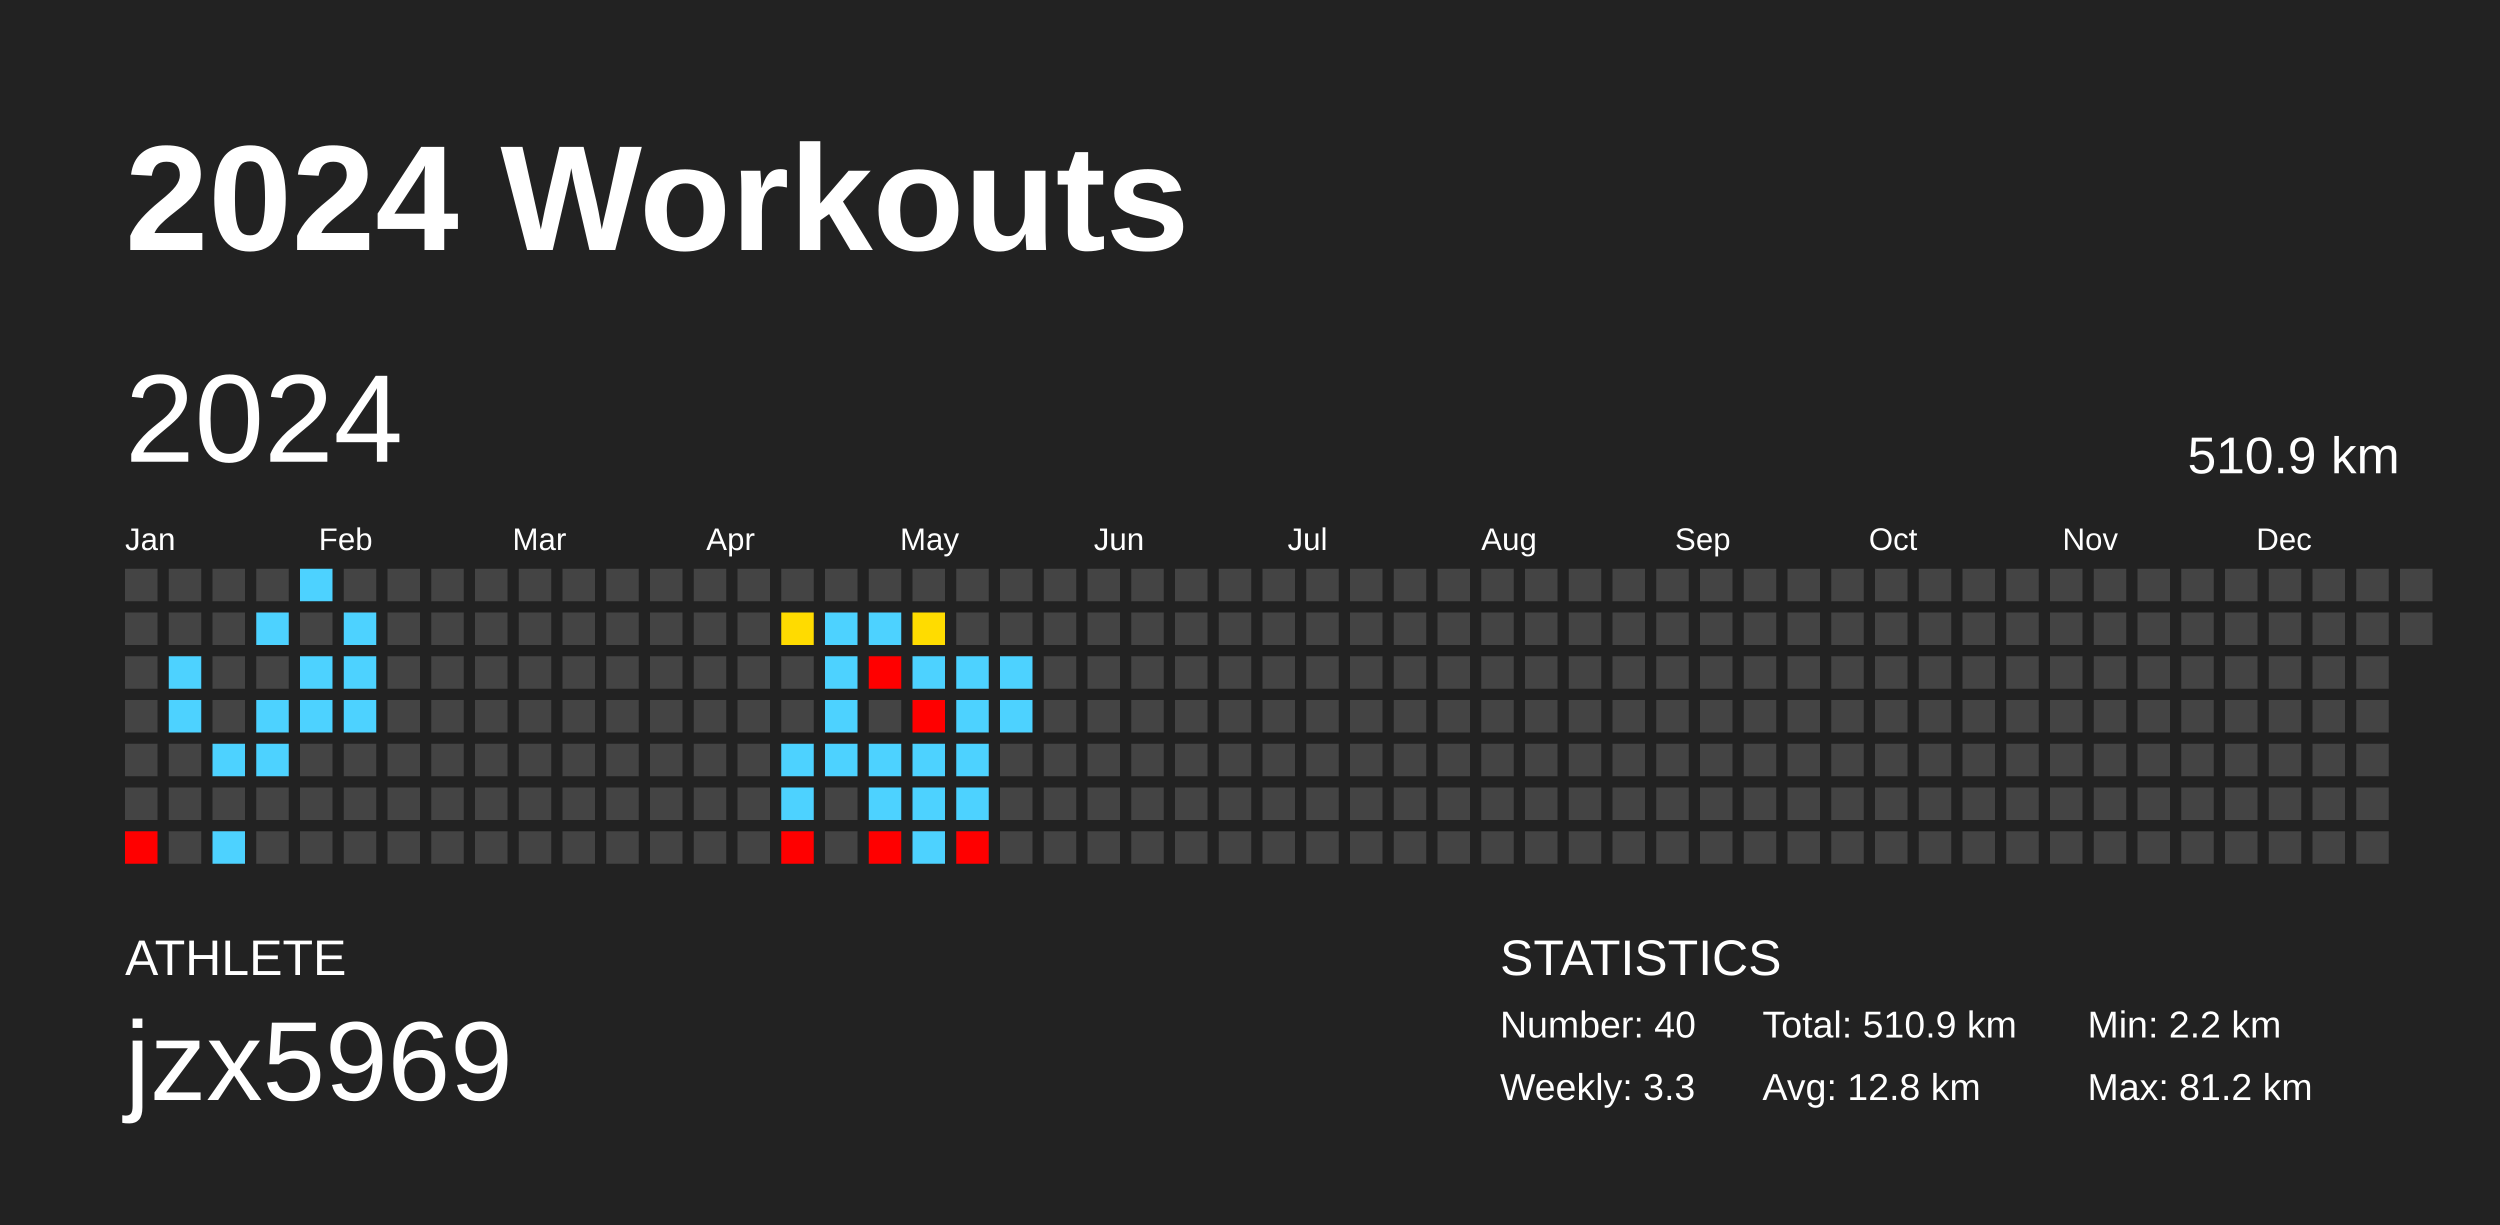
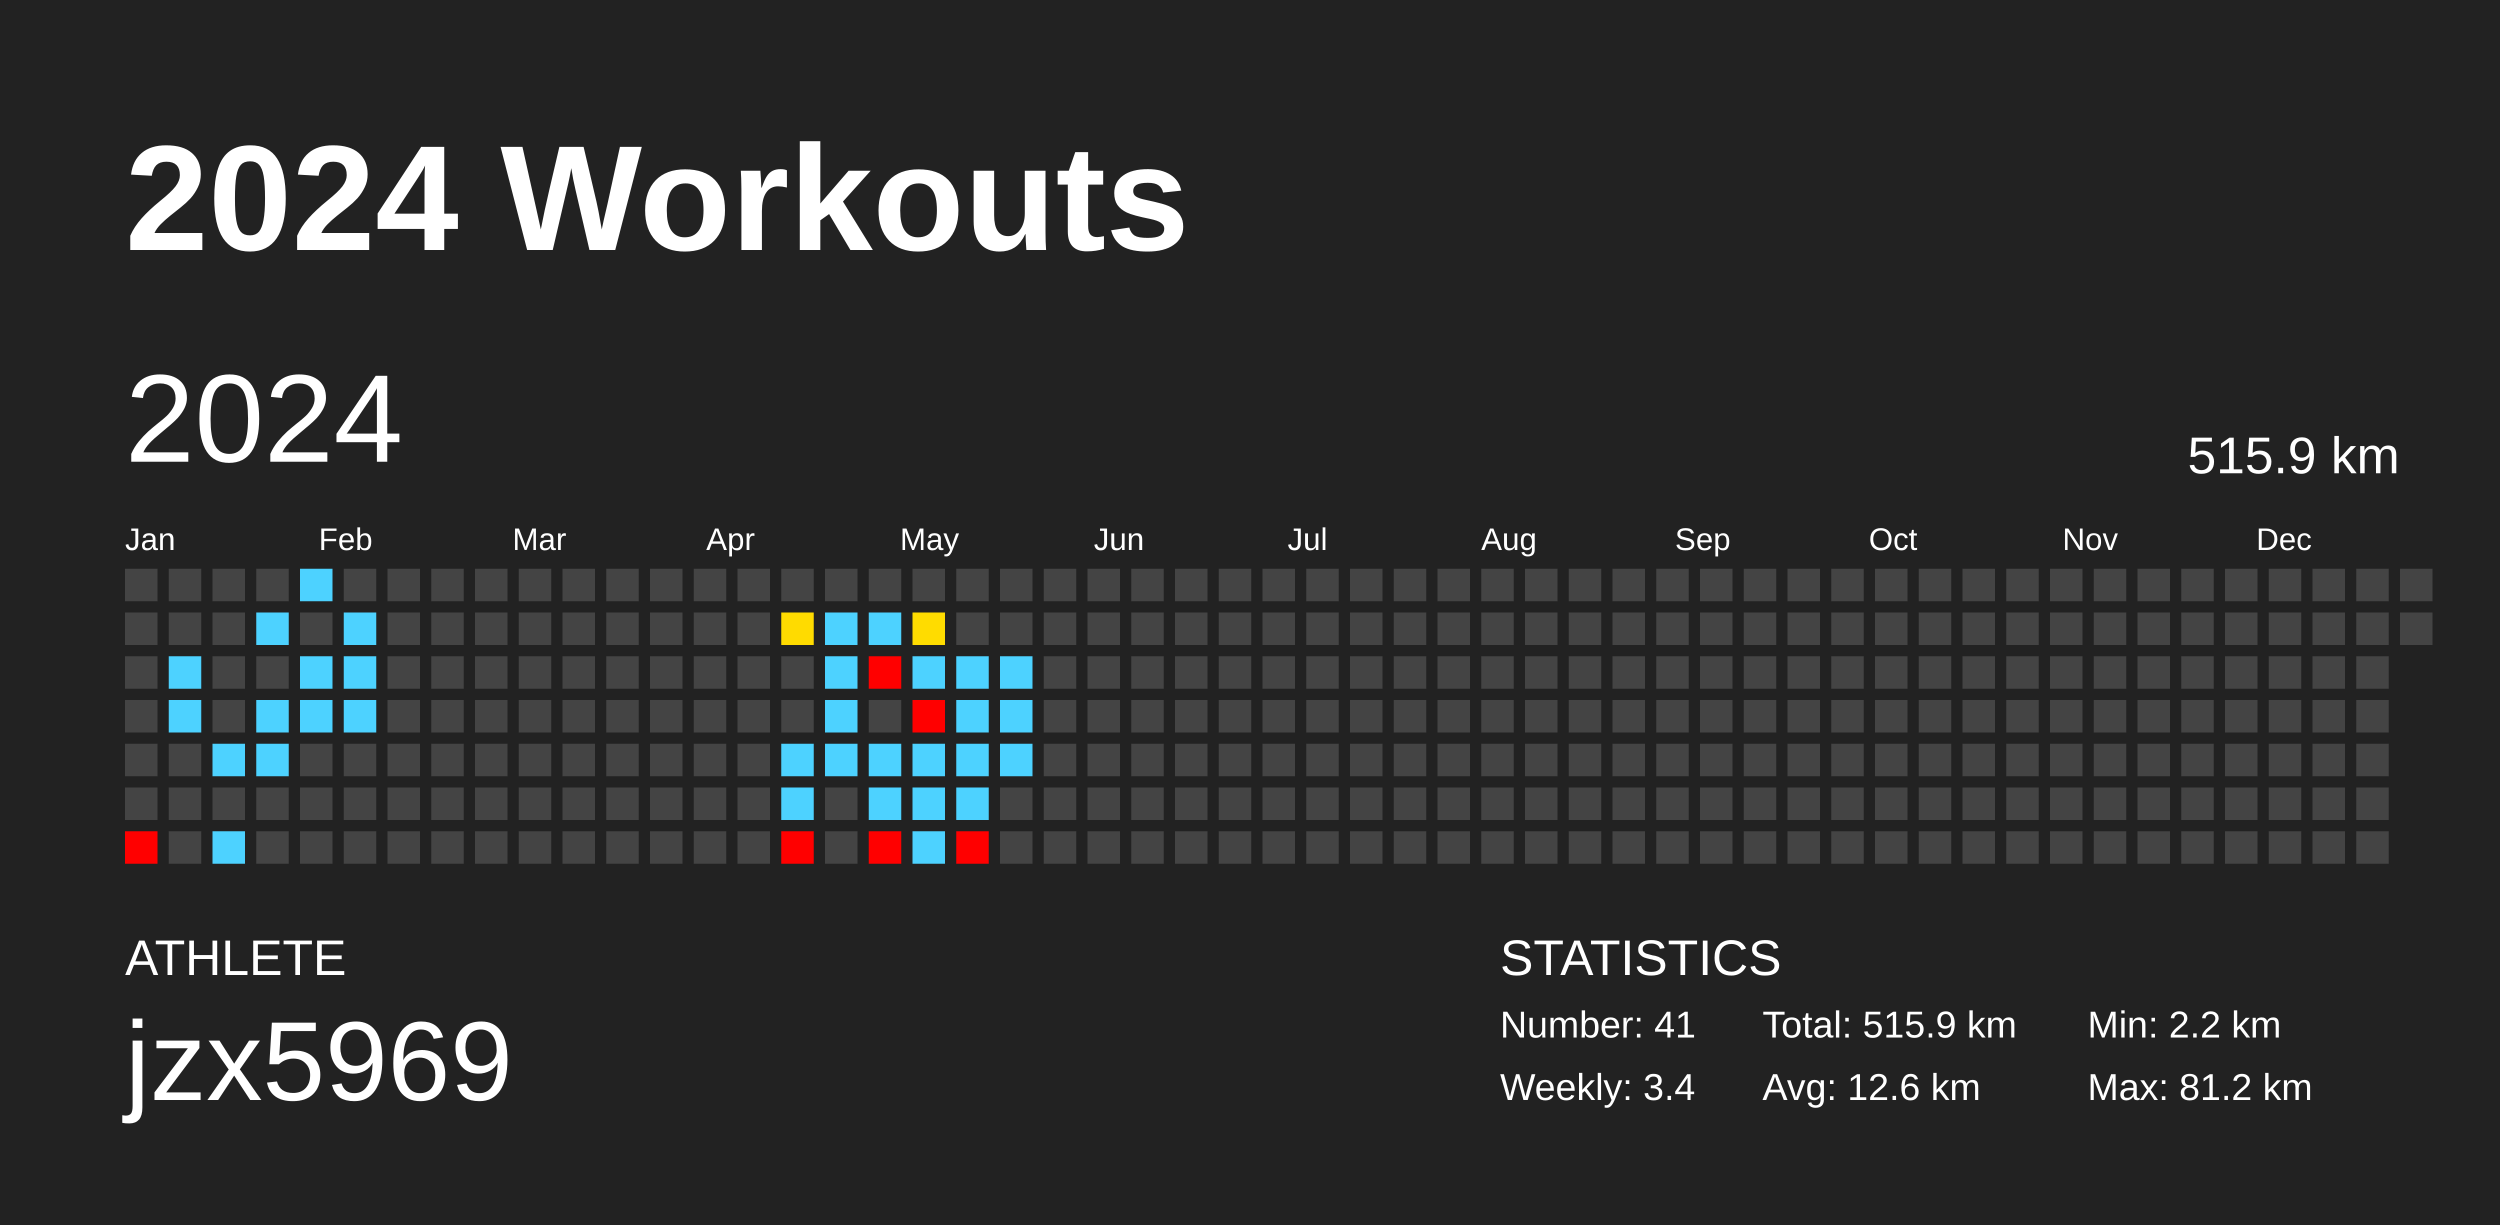
<svg xmlns="http://www.w3.org/2000/svg" baseProfile="full" height="98mm" version="1.1" viewBox="0,0,200,98" width="200mm">
  <defs />
  <rect fill="#222222" height="98" width="200" x="0" y="0" />
  <text fill="#FFFFFF" style="font-size:12px; font-family:Arial; font-weight:bold;" x="10" y="20">2024 Workouts</text>
  <text fill="#FFFFFF" style="font-size:4px; font-family:Arial" x="10" y="78">ATHLETE</text>
  <text fill="#FFFFFF" style="font-size:9px; font-family:Arial" x="10" y="88">jzx5969</text>
  <text fill="#FFFFFF" style="font-size:4px; font-family:Arial" x="120" y="78">STATISTICS</text>
-   <text fill="#FFFFFF" style="font-size:3px; font-family:Arial" x="120" y="83">Number: 40</text>
-   <text fill="#FFFFFF" style="font-size:3px; font-family:Arial" x="120" y="88">Weekly: 3.3</text>
-   <text fill="#FFFFFF" style="font-size:3px; font-family:Arial" x="141" y="83">Total: 510.9 km</text>
-   <text fill="#FFFFFF" style="font-size:3px; font-family:Arial" x="141" y="88">Avg: 12.8 km</text>
+   <text fill="#FFFFFF" style="font-size:3px; font-family:Arial" x="120" y="83">Number: 41</text>
+   <text fill="#FFFFFF" style="font-size:3px; font-family:Arial" x="120" y="88">Weekly: 3.4</text>
+   <text fill="#FFFFFF" style="font-size:3px; font-family:Arial" x="141" y="83">Total: 515.9 km</text>
+   <text fill="#FFFFFF" style="font-size:3px; font-family:Arial" x="141" y="88">Avg: 12.6 km</text>
  <text fill="#FFFFFF" style="font-size:3px; font-family:Arial" x="167" y="83">Min: 2.2 km</text>
  <text fill="#FFFFFF" style="font-size:3px; font-family:Arial" x="167" y="88">Max: 81.2 km</text>
  <text dominant-baseline="hanging" fill="#FFFFFF" style="font-size:10.0px; font-family:Arial;" x="10" y="30">2024</text>
-   <text dominant-baseline="hanging" fill="#FFFFFF" style="font-size:4.125px; font-family:Arial;" x="175" y="35">510.9 km</text>
+   <text dominant-baseline="hanging" fill="#FFFFFF" style="font-size:4.125px; font-family:Arial;" x="175" y="35">515.9 km</text>
  <text fill="#FFFFFF" style="font-size:2.5px; font-family:Arial" x="10.0" y="44">Jan</text>
  <text fill="#FFFFFF" style="font-size:2.5px; font-family:Arial" x="25.5" y="44">Feb</text>
  <text fill="#FFFFFF" style="font-size:2.5px; font-family:Arial" x="41.0" y="44">Mar</text>
  <text fill="#FFFFFF" style="font-size:2.5px; font-family:Arial" x="56.5" y="44">Apr</text>
  <text fill="#FFFFFF" style="font-size:2.5px; font-family:Arial" x="72.0" y="44">May</text>
  <text fill="#FFFFFF" style="font-size:2.5px; font-family:Arial" x="87.5" y="44">Jun</text>
  <text fill="#FFFFFF" style="font-size:2.5px; font-family:Arial" x="103.0" y="44">Jul</text>
  <text fill="#FFFFFF" style="font-size:2.5px; font-family:Arial" x="118.5" y="44">Aug</text>
  <text fill="#FFFFFF" style="font-size:2.5px; font-family:Arial" x="134.0" y="44">Sep</text>
  <text fill="#FFFFFF" style="font-size:2.5px; font-family:Arial" x="149.5" y="44">Oct</text>
  <text fill="#FFFFFF" style="font-size:2.5px; font-family:Arial" x="165.0" y="44">Nov</text>
  <text fill="#FFFFFF" style="font-size:2.5px; font-family:Arial" x="180.5" y="44">Dec</text>
  <rect fill="#444444" height="2.6" width="2.6" x="10.0" y="45.5" />
  <rect fill="#444444" height="2.6" width="2.6" x="10.0" y="49.0" />
  <rect fill="#444444" height="2.6" width="2.6" x="10.0" y="52.5" />
  <rect fill="#444444" height="2.6" width="2.6" x="10.0" y="56.0" />
  <rect fill="#444444" height="2.6" width="2.6" x="10.0" y="59.5" />
  <rect fill="#444444" height="2.6" width="2.6" x="10.0" y="63.0" />
  <rect fill="red" height="2.6" width="2.6" x="10.0" y="66.5" />
  <rect fill="#444444" height="2.6" width="2.6" x="13.5" y="45.5" />
  <rect fill="#444444" height="2.6" width="2.6" x="13.5" y="49.0" />
  <rect fill="#4dd2ff" height="2.6" width="2.6" x="13.5" y="52.5" />
  <rect fill="#4dd2ff" height="2.6" width="2.6" x="13.5" y="56.0" />
  <rect fill="#444444" height="2.6" width="2.6" x="13.5" y="59.5" />
  <rect fill="#444444" height="2.6" width="2.6" x="13.5" y="63.0" />
  <rect fill="#444444" height="2.6" width="2.6" x="13.5" y="66.5" />
  <rect fill="#444444" height="2.6" width="2.6" x="17.0" y="45.5" />
  <rect fill="#444444" height="2.6" width="2.6" x="17.0" y="49.0" />
  <rect fill="#444444" height="2.6" width="2.6" x="17.0" y="52.5" />
  <rect fill="#444444" height="2.6" width="2.6" x="17.0" y="56.0" />
  <rect fill="#4dd2ff" height="2.6" width="2.6" x="17.0" y="59.5" />
  <rect fill="#444444" height="2.6" width="2.6" x="17.0" y="63.0" />
  <rect fill="#4dd2ff" height="2.6" width="2.6" x="17.0" y="66.5" />
  <rect fill="#444444" height="2.6" width="2.6" x="20.5" y="45.5" />
  <rect fill="#4dd2ff" height="2.6" width="2.6" x="20.5" y="49.0" />
  <rect fill="#444444" height="2.6" width="2.6" x="20.5" y="52.5" />
  <rect fill="#4dd2ff" height="2.6" width="2.6" x="20.5" y="56.0" />
  <rect fill="#4dd2ff" height="2.6" width="2.6" x="20.5" y="59.5" />
  <rect fill="#444444" height="2.6" width="2.6" x="20.5" y="63.0" />
  <rect fill="#444444" height="2.6" width="2.6" x="20.5" y="66.5" />
  <rect fill="#4dd2ff" height="2.6" width="2.6" x="24.0" y="45.5" />
  <rect fill="#444444" height="2.6" width="2.6" x="24.0" y="49.0" />
  <rect fill="#4dd2ff" height="2.6" width="2.6" x="24.0" y="52.5" />
  <rect fill="#4dd2ff" height="2.6" width="2.6" x="24.0" y="56.0" />
  <rect fill="#444444" height="2.6" width="2.6" x="24.0" y="59.5" />
  <rect fill="#444444" height="2.6" width="2.6" x="24.0" y="63.0" />
  <rect fill="#444444" height="2.6" width="2.6" x="24.0" y="66.5" />
  <rect fill="#444444" height="2.6" width="2.6" x="27.5" y="45.5" />
  <rect fill="#4dd2ff" height="2.6" width="2.6" x="27.5" y="49.0" />
  <rect fill="#4dd2ff" height="2.6" width="2.6" x="27.5" y="52.5" />
  <rect fill="#4dd2ff" height="2.6" width="2.6" x="27.5" y="56.0" />
  <rect fill="#444444" height="2.6" width="2.6" x="27.5" y="59.5" />
  <rect fill="#444444" height="2.6" width="2.6" x="27.5" y="63.0" />
  <rect fill="#444444" height="2.6" width="2.6" x="27.5" y="66.5" />
  <rect fill="#444444" height="2.6" width="2.6" x="31.0" y="45.5" />
  <rect fill="#444444" height="2.6" width="2.6" x="31.0" y="49.0" />
  <rect fill="#444444" height="2.6" width="2.6" x="31.0" y="52.5" />
  <rect fill="#444444" height="2.6" width="2.6" x="31.0" y="56.0" />
  <rect fill="#444444" height="2.6" width="2.6" x="31.0" y="59.5" />
  <rect fill="#444444" height="2.6" width="2.6" x="31.0" y="63.0" />
  <rect fill="#444444" height="2.6" width="2.6" x="31.0" y="66.5" />
  <rect fill="#444444" height="2.6" width="2.6" x="34.5" y="45.5" />
  <rect fill="#444444" height="2.6" width="2.6" x="34.5" y="49.0" />
  <rect fill="#444444" height="2.6" width="2.6" x="34.5" y="52.5" />
  <rect fill="#444444" height="2.6" width="2.6" x="34.5" y="56.0" />
  <rect fill="#444444" height="2.6" width="2.6" x="34.5" y="59.5" />
  <rect fill="#444444" height="2.6" width="2.6" x="34.5" y="63.0" />
  <rect fill="#444444" height="2.6" width="2.6" x="34.5" y="66.5" />
  <rect fill="#444444" height="2.6" width="2.6" x="38.0" y="45.5" />
  <rect fill="#444444" height="2.6" width="2.6" x="38.0" y="49.0" />
  <rect fill="#444444" height="2.6" width="2.6" x="38.0" y="52.5" />
  <rect fill="#444444" height="2.6" width="2.6" x="38.0" y="56.0" />
  <rect fill="#444444" height="2.6" width="2.6" x="38.0" y="59.5" />
  <rect fill="#444444" height="2.6" width="2.6" x="38.0" y="63.0" />
  <rect fill="#444444" height="2.6" width="2.6" x="38.0" y="66.5" />
  <rect fill="#444444" height="2.6" width="2.6" x="41.5" y="45.5" />
  <rect fill="#444444" height="2.6" width="2.6" x="41.5" y="49.0" />
  <rect fill="#444444" height="2.6" width="2.6" x="41.5" y="52.5" />
  <rect fill="#444444" height="2.6" width="2.6" x="41.5" y="56.0" />
  <rect fill="#444444" height="2.6" width="2.6" x="41.5" y="59.5" />
  <rect fill="#444444" height="2.6" width="2.6" x="41.5" y="63.0" />
  <rect fill="#444444" height="2.6" width="2.6" x="41.5" y="66.5" />
  <rect fill="#444444" height="2.6" width="2.6" x="45.0" y="45.5" />
  <rect fill="#444444" height="2.6" width="2.6" x="45.0" y="49.0" />
  <rect fill="#444444" height="2.6" width="2.6" x="45.0" y="52.5" />
  <rect fill="#444444" height="2.6" width="2.6" x="45.0" y="56.0" />
  <rect fill="#444444" height="2.6" width="2.6" x="45.0" y="59.5" />
  <rect fill="#444444" height="2.6" width="2.6" x="45.0" y="63.0" />
  <rect fill="#444444" height="2.6" width="2.6" x="45.0" y="66.5" />
  <rect fill="#444444" height="2.6" width="2.6" x="48.5" y="45.5" />
  <rect fill="#444444" height="2.6" width="2.6" x="48.5" y="49.0" />
  <rect fill="#444444" height="2.6" width="2.6" x="48.5" y="52.5" />
  <rect fill="#444444" height="2.6" width="2.6" x="48.5" y="56.0" />
  <rect fill="#444444" height="2.6" width="2.6" x="48.5" y="59.5" />
  <rect fill="#444444" height="2.6" width="2.6" x="48.5" y="63.0" />
  <rect fill="#444444" height="2.6" width="2.6" x="48.5" y="66.5" />
  <rect fill="#444444" height="2.6" width="2.6" x="52.0" y="45.5" />
  <rect fill="#444444" height="2.6" width="2.6" x="52.0" y="49.0" />
  <rect fill="#444444" height="2.6" width="2.6" x="52.0" y="52.5" />
  <rect fill="#444444" height="2.6" width="2.6" x="52.0" y="56.0" />
  <rect fill="#444444" height="2.6" width="2.6" x="52.0" y="59.5" />
  <rect fill="#444444" height="2.6" width="2.6" x="52.0" y="63.0" />
  <rect fill="#444444" height="2.6" width="2.6" x="52.0" y="66.5" />
  <rect fill="#444444" height="2.6" width="2.6" x="55.5" y="45.5" />
  <rect fill="#444444" height="2.6" width="2.6" x="55.5" y="49.0" />
  <rect fill="#444444" height="2.6" width="2.6" x="55.5" y="52.5" />
  <rect fill="#444444" height="2.6" width="2.6" x="55.5" y="56.0" />
  <rect fill="#444444" height="2.6" width="2.6" x="55.5" y="59.5" />
  <rect fill="#444444" height="2.6" width="2.6" x="55.5" y="63.0" />
  <rect fill="#444444" height="2.6" width="2.6" x="55.5" y="66.5" />
  <rect fill="#444444" height="2.6" width="2.6" x="59.0" y="45.5" />
  <rect fill="#444444" height="2.6" width="2.6" x="59.0" y="49.0" />
  <rect fill="#444444" height="2.6" width="2.6" x="59.0" y="52.5" />
  <rect fill="#444444" height="2.6" width="2.6" x="59.0" y="56.0" />
  <rect fill="#444444" height="2.6" width="2.6" x="59.0" y="59.5" />
  <rect fill="#444444" height="2.6" width="2.6" x="59.0" y="63.0" />
  <rect fill="#444444" height="2.6" width="2.6" x="59.0" y="66.5" />
  <rect fill="#444444" height="2.6" width="2.6" x="62.5" y="45.5" />
  <rect fill="#ffdb00" height="2.6" width="2.6" x="62.5" y="49.0" />
  <rect fill="#444444" height="2.6" width="2.6" x="62.5" y="52.5" />
  <rect fill="#444444" height="2.6" width="2.6" x="62.5" y="56.0" />
  <rect fill="#4dd2ff" height="2.6" width="2.6" x="62.5" y="59.5" />
  <rect fill="#4dd2ff" height="2.6" width="2.6" x="62.5" y="63.0" />
  <rect fill="red" height="2.6" width="2.6" x="62.5" y="66.5" />
  <rect fill="#444444" height="2.6" width="2.6" x="66.0" y="45.5" />
  <rect fill="#4dd2ff" height="2.6" width="2.6" x="66.0" y="49.0" />
  <rect fill="#4dd2ff" height="2.6" width="2.6" x="66.0" y="52.5" />
  <rect fill="#4dd2ff" height="2.6" width="2.6" x="66.0" y="56.0" />
  <rect fill="#4dd2ff" height="2.6" width="2.6" x="66.0" y="59.5" />
  <rect fill="#444444" height="2.6" width="2.6" x="66.0" y="63.0" />
  <rect fill="#444444" height="2.6" width="2.6" x="66.0" y="66.5" />
  <rect fill="#444444" height="2.6" width="2.6" x="69.5" y="45.5" />
  <rect fill="#4dd2ff" height="2.6" width="2.6" x="69.5" y="49.0" />
  <rect fill="red" height="2.6" width="2.6" x="69.5" y="52.5" />
  <rect fill="#444444" height="2.6" width="2.6" x="69.5" y="56.0" />
  <rect fill="#4dd2ff" height="2.6" width="2.6" x="69.5" y="59.5" />
  <rect fill="#4dd2ff" height="2.6" width="2.6" x="69.5" y="63.0" />
  <rect fill="red" height="2.6" width="2.6" x="69.5" y="66.5" />
  <rect fill="#444444" height="2.6" width="2.6" x="73.0" y="45.5" />
  <rect fill="#ffdc00" height="2.6" width="2.6" x="73.0" y="49.0" />
  <rect fill="#4dd2ff" height="2.6" width="2.6" x="73.0" y="52.5" />
  <rect fill="red" height="2.6" width="2.6" x="73.0" y="56.0" />
  <rect fill="#4dd2ff" height="2.6" width="2.6" x="73.0" y="59.5" />
  <rect fill="#4dd2ff" height="2.6" width="2.6" x="73.0" y="63.0" />
  <rect fill="#4dd2ff" height="2.6" width="2.6" x="73.0" y="66.5" />
  <rect fill="#444444" height="2.6" width="2.6" x="76.5" y="45.5" />
  <rect fill="#444444" height="2.6" width="2.6" x="76.5" y="49.0" />
  <rect fill="#4dd2ff" height="2.6" width="2.6" x="76.5" y="52.5" />
  <rect fill="#4dd2ff" height="2.6" width="2.6" x="76.5" y="56.0" />
  <rect fill="#4dd2ff" height="2.6" width="2.6" x="76.5" y="59.5" />
  <rect fill="#4dd2ff" height="2.6" width="2.6" x="76.5" y="63.0" />
  <rect fill="red" height="2.6" width="2.6" x="76.5" y="66.5" />
  <rect fill="#444444" height="2.6" width="2.6" x="80.0" y="45.5" />
  <rect fill="#444444" height="2.6" width="2.6" x="80.0" y="49.0" />
  <rect fill="#4dd2ff" height="2.6" width="2.6" x="80.0" y="52.5" />
  <rect fill="#4dd2ff" height="2.6" width="2.6" x="80.0" y="56.0" />
-   <rect fill="#444444" height="2.6" width="2.6" x="80.0" y="59.5" />
+   <rect fill="#4dd2ff" height="2.6" width="2.6" x="80.0" y="59.5" />
  <rect fill="#444444" height="2.6" width="2.6" x="80.0" y="63.0" />
  <rect fill="#444444" height="2.6" width="2.6" x="80.0" y="66.5" />
  <rect fill="#444444" height="2.6" width="2.6" x="83.5" y="45.5" />
  <rect fill="#444444" height="2.6" width="2.6" x="83.5" y="49.0" />
  <rect fill="#444444" height="2.6" width="2.6" x="83.5" y="52.5" />
  <rect fill="#444444" height="2.6" width="2.6" x="83.5" y="56.0" />
  <rect fill="#444444" height="2.6" width="2.6" x="83.5" y="59.5" />
  <rect fill="#444444" height="2.6" width="2.6" x="83.5" y="63.0" />
  <rect fill="#444444" height="2.6" width="2.6" x="83.5" y="66.5" />
  <rect fill="#444444" height="2.6" width="2.6" x="87.0" y="45.5" />
  <rect fill="#444444" height="2.6" width="2.6" x="87.0" y="49.0" />
  <rect fill="#444444" height="2.6" width="2.6" x="87.0" y="52.5" />
  <rect fill="#444444" height="2.6" width="2.6" x="87.0" y="56.0" />
  <rect fill="#444444" height="2.6" width="2.6" x="87.0" y="59.5" />
  <rect fill="#444444" height="2.6" width="2.6" x="87.0" y="63.0" />
  <rect fill="#444444" height="2.6" width="2.6" x="87.0" y="66.5" />
  <rect fill="#444444" height="2.6" width="2.6" x="90.5" y="45.5" />
  <rect fill="#444444" height="2.6" width="2.6" x="90.5" y="49.0" />
  <rect fill="#444444" height="2.6" width="2.6" x="90.5" y="52.5" />
  <rect fill="#444444" height="2.6" width="2.6" x="90.5" y="56.0" />
  <rect fill="#444444" height="2.6" width="2.6" x="90.5" y="59.5" />
  <rect fill="#444444" height="2.6" width="2.6" x="90.5" y="63.0" />
  <rect fill="#444444" height="2.6" width="2.6" x="90.5" y="66.5" />
  <rect fill="#444444" height="2.6" width="2.6" x="94.0" y="45.5" />
  <rect fill="#444444" height="2.6" width="2.6" x="94.0" y="49.0" />
  <rect fill="#444444" height="2.6" width="2.6" x="94.0" y="52.5" />
  <rect fill="#444444" height="2.6" width="2.6" x="94.0" y="56.0" />
  <rect fill="#444444" height="2.6" width="2.6" x="94.0" y="59.5" />
  <rect fill="#444444" height="2.6" width="2.6" x="94.0" y="63.0" />
  <rect fill="#444444" height="2.6" width="2.6" x="94.0" y="66.5" />
  <rect fill="#444444" height="2.6" width="2.6" x="97.5" y="45.5" />
  <rect fill="#444444" height="2.6" width="2.6" x="97.5" y="49.0" />
  <rect fill="#444444" height="2.6" width="2.6" x="97.5" y="52.5" />
  <rect fill="#444444" height="2.6" width="2.6" x="97.5" y="56.0" />
  <rect fill="#444444" height="2.6" width="2.6" x="97.5" y="59.5" />
  <rect fill="#444444" height="2.6" width="2.6" x="97.5" y="63.0" />
  <rect fill="#444444" height="2.6" width="2.6" x="97.5" y="66.5" />
  <rect fill="#444444" height="2.6" width="2.6" x="101.0" y="45.5" />
  <rect fill="#444444" height="2.6" width="2.6" x="101.0" y="49.0" />
  <rect fill="#444444" height="2.6" width="2.6" x="101.0" y="52.5" />
  <rect fill="#444444" height="2.6" width="2.6" x="101.0" y="56.0" />
  <rect fill="#444444" height="2.6" width="2.6" x="101.0" y="59.5" />
  <rect fill="#444444" height="2.6" width="2.6" x="101.0" y="63.0" />
  <rect fill="#444444" height="2.6" width="2.6" x="101.0" y="66.5" />
  <rect fill="#444444" height="2.6" width="2.6" x="104.5" y="45.5" />
  <rect fill="#444444" height="2.6" width="2.6" x="104.5" y="49.0" />
  <rect fill="#444444" height="2.6" width="2.6" x="104.5" y="52.5" />
  <rect fill="#444444" height="2.6" width="2.6" x="104.5" y="56.0" />
  <rect fill="#444444" height="2.6" width="2.6" x="104.5" y="59.5" />
  <rect fill="#444444" height="2.6" width="2.6" x="104.5" y="63.0" />
  <rect fill="#444444" height="2.6" width="2.6" x="104.5" y="66.5" />
  <rect fill="#444444" height="2.6" width="2.6" x="108.0" y="45.5" />
  <rect fill="#444444" height="2.6" width="2.6" x="108.0" y="49.0" />
  <rect fill="#444444" height="2.6" width="2.6" x="108.0" y="52.5" />
  <rect fill="#444444" height="2.6" width="2.6" x="108.0" y="56.0" />
  <rect fill="#444444" height="2.6" width="2.6" x="108.0" y="59.5" />
  <rect fill="#444444" height="2.6" width="2.6" x="108.0" y="63.0" />
  <rect fill="#444444" height="2.6" width="2.6" x="108.0" y="66.5" />
  <rect fill="#444444" height="2.6" width="2.6" x="111.5" y="45.5" />
  <rect fill="#444444" height="2.6" width="2.6" x="111.5" y="49.0" />
  <rect fill="#444444" height="2.6" width="2.6" x="111.5" y="52.5" />
  <rect fill="#444444" height="2.6" width="2.6" x="111.5" y="56.0" />
  <rect fill="#444444" height="2.6" width="2.6" x="111.5" y="59.5" />
  <rect fill="#444444" height="2.6" width="2.6" x="111.5" y="63.0" />
  <rect fill="#444444" height="2.6" width="2.6" x="111.5" y="66.5" />
  <rect fill="#444444" height="2.6" width="2.6" x="115.0" y="45.5" />
  <rect fill="#444444" height="2.6" width="2.6" x="115.0" y="49.0" />
  <rect fill="#444444" height="2.6" width="2.6" x="115.0" y="52.5" />
  <rect fill="#444444" height="2.6" width="2.6" x="115.0" y="56.0" />
  <rect fill="#444444" height="2.6" width="2.6" x="115.0" y="59.5" />
  <rect fill="#444444" height="2.6" width="2.6" x="115.0" y="63.0" />
  <rect fill="#444444" height="2.6" width="2.6" x="115.0" y="66.5" />
  <rect fill="#444444" height="2.6" width="2.6" x="118.5" y="45.5" />
  <rect fill="#444444" height="2.6" width="2.6" x="118.5" y="49.0" />
  <rect fill="#444444" height="2.6" width="2.6" x="118.5" y="52.5" />
  <rect fill="#444444" height="2.6" width="2.6" x="118.5" y="56.0" />
  <rect fill="#444444" height="2.6" width="2.6" x="118.5" y="59.5" />
  <rect fill="#444444" height="2.6" width="2.6" x="118.5" y="63.0" />
  <rect fill="#444444" height="2.6" width="2.6" x="118.5" y="66.5" />
  <rect fill="#444444" height="2.6" width="2.6" x="122.0" y="45.5" />
  <rect fill="#444444" height="2.6" width="2.6" x="122.0" y="49.0" />
  <rect fill="#444444" height="2.6" width="2.6" x="122.0" y="52.5" />
  <rect fill="#444444" height="2.6" width="2.6" x="122.0" y="56.0" />
  <rect fill="#444444" height="2.6" width="2.6" x="122.0" y="59.5" />
  <rect fill="#444444" height="2.6" width="2.6" x="122.0" y="63.0" />
  <rect fill="#444444" height="2.6" width="2.6" x="122.0" y="66.5" />
  <rect fill="#444444" height="2.6" width="2.6" x="125.5" y="45.5" />
  <rect fill="#444444" height="2.6" width="2.6" x="125.5" y="49.0" />
  <rect fill="#444444" height="2.6" width="2.6" x="125.5" y="52.5" />
  <rect fill="#444444" height="2.6" width="2.6" x="125.5" y="56.0" />
  <rect fill="#444444" height="2.6" width="2.6" x="125.5" y="59.5" />
  <rect fill="#444444" height="2.6" width="2.6" x="125.5" y="63.0" />
  <rect fill="#444444" height="2.6" width="2.6" x="125.5" y="66.5" />
  <rect fill="#444444" height="2.6" width="2.6" x="129.0" y="45.5" />
  <rect fill="#444444" height="2.6" width="2.6" x="129.0" y="49.0" />
  <rect fill="#444444" height="2.6" width="2.6" x="129.0" y="52.5" />
  <rect fill="#444444" height="2.6" width="2.6" x="129.0" y="56.0" />
  <rect fill="#444444" height="2.6" width="2.6" x="129.0" y="59.5" />
  <rect fill="#444444" height="2.6" width="2.6" x="129.0" y="63.0" />
  <rect fill="#444444" height="2.6" width="2.6" x="129.0" y="66.5" />
  <rect fill="#444444" height="2.6" width="2.6" x="132.5" y="45.5" />
  <rect fill="#444444" height="2.6" width="2.6" x="132.5" y="49.0" />
  <rect fill="#444444" height="2.6" width="2.6" x="132.5" y="52.5" />
  <rect fill="#444444" height="2.6" width="2.6" x="132.5" y="56.0" />
  <rect fill="#444444" height="2.6" width="2.6" x="132.5" y="59.5" />
  <rect fill="#444444" height="2.6" width="2.6" x="132.5" y="63.0" />
  <rect fill="#444444" height="2.6" width="2.6" x="132.5" y="66.5" />
  <rect fill="#444444" height="2.6" width="2.6" x="136.0" y="45.5" />
  <rect fill="#444444" height="2.6" width="2.6" x="136.0" y="49.0" />
  <rect fill="#444444" height="2.6" width="2.6" x="136.0" y="52.5" />
  <rect fill="#444444" height="2.6" width="2.6" x="136.0" y="56.0" />
  <rect fill="#444444" height="2.6" width="2.6" x="136.0" y="59.5" />
  <rect fill="#444444" height="2.6" width="2.6" x="136.0" y="63.0" />
  <rect fill="#444444" height="2.6" width="2.6" x="136.0" y="66.5" />
  <rect fill="#444444" height="2.6" width="2.6" x="139.5" y="45.5" />
  <rect fill="#444444" height="2.6" width="2.6" x="139.5" y="49.0" />
  <rect fill="#444444" height="2.6" width="2.6" x="139.5" y="52.5" />
  <rect fill="#444444" height="2.6" width="2.6" x="139.5" y="56.0" />
  <rect fill="#444444" height="2.6" width="2.6" x="139.5" y="59.5" />
  <rect fill="#444444" height="2.6" width="2.6" x="139.5" y="63.0" />
  <rect fill="#444444" height="2.6" width="2.6" x="139.5" y="66.5" />
  <rect fill="#444444" height="2.6" width="2.6" x="143.0" y="45.5" />
  <rect fill="#444444" height="2.6" width="2.6" x="143.0" y="49.0" />
  <rect fill="#444444" height="2.6" width="2.6" x="143.0" y="52.5" />
  <rect fill="#444444" height="2.6" width="2.6" x="143.0" y="56.0" />
  <rect fill="#444444" height="2.6" width="2.6" x="143.0" y="59.5" />
  <rect fill="#444444" height="2.6" width="2.6" x="143.0" y="63.0" />
  <rect fill="#444444" height="2.6" width="2.6" x="143.0" y="66.5" />
  <rect fill="#444444" height="2.6" width="2.6" x="146.5" y="45.5" />
  <rect fill="#444444" height="2.6" width="2.6" x="146.5" y="49.0" />
  <rect fill="#444444" height="2.6" width="2.6" x="146.5" y="52.5" />
  <rect fill="#444444" height="2.6" width="2.6" x="146.5" y="56.0" />
  <rect fill="#444444" height="2.6" width="2.6" x="146.5" y="59.5" />
  <rect fill="#444444" height="2.6" width="2.6" x="146.5" y="63.0" />
  <rect fill="#444444" height="2.6" width="2.6" x="146.5" y="66.5" />
  <rect fill="#444444" height="2.6" width="2.6" x="150.0" y="45.5" />
  <rect fill="#444444" height="2.6" width="2.6" x="150.0" y="49.0" />
  <rect fill="#444444" height="2.6" width="2.6" x="150.0" y="52.5" />
  <rect fill="#444444" height="2.6" width="2.6" x="150.0" y="56.0" />
  <rect fill="#444444" height="2.6" width="2.6" x="150.0" y="59.5" />
  <rect fill="#444444" height="2.6" width="2.6" x="150.0" y="63.0" />
  <rect fill="#444444" height="2.6" width="2.6" x="150.0" y="66.5" />
  <rect fill="#444444" height="2.6" width="2.6" x="153.5" y="45.5" />
  <rect fill="#444444" height="2.6" width="2.6" x="153.5" y="49.0" />
  <rect fill="#444444" height="2.6" width="2.6" x="153.5" y="52.5" />
  <rect fill="#444444" height="2.6" width="2.6" x="153.5" y="56.0" />
  <rect fill="#444444" height="2.6" width="2.6" x="153.5" y="59.5" />
  <rect fill="#444444" height="2.6" width="2.6" x="153.5" y="63.0" />
  <rect fill="#444444" height="2.6" width="2.6" x="153.5" y="66.5" />
  <rect fill="#444444" height="2.6" width="2.6" x="157.0" y="45.5" />
  <rect fill="#444444" height="2.6" width="2.6" x="157.0" y="49.0" />
  <rect fill="#444444" height="2.6" width="2.6" x="157.0" y="52.5" />
  <rect fill="#444444" height="2.6" width="2.6" x="157.0" y="56.0" />
  <rect fill="#444444" height="2.6" width="2.6" x="157.0" y="59.5" />
  <rect fill="#444444" height="2.6" width="2.6" x="157.0" y="63.0" />
  <rect fill="#444444" height="2.6" width="2.6" x="157.0" y="66.5" />
  <rect fill="#444444" height="2.6" width="2.6" x="160.5" y="45.5" />
  <rect fill="#444444" height="2.6" width="2.6" x="160.5" y="49.0" />
  <rect fill="#444444" height="2.6" width="2.6" x="160.5" y="52.5" />
  <rect fill="#444444" height="2.6" width="2.6" x="160.5" y="56.0" />
  <rect fill="#444444" height="2.6" width="2.6" x="160.5" y="59.5" />
  <rect fill="#444444" height="2.6" width="2.6" x="160.5" y="63.0" />
  <rect fill="#444444" height="2.6" width="2.6" x="160.5" y="66.5" />
  <rect fill="#444444" height="2.6" width="2.6" x="164.0" y="45.5" />
  <rect fill="#444444" height="2.6" width="2.6" x="164.0" y="49.0" />
  <rect fill="#444444" height="2.6" width="2.6" x="164.0" y="52.5" />
  <rect fill="#444444" height="2.6" width="2.6" x="164.0" y="56.0" />
  <rect fill="#444444" height="2.6" width="2.6" x="164.0" y="59.5" />
  <rect fill="#444444" height="2.6" width="2.6" x="164.0" y="63.0" />
  <rect fill="#444444" height="2.6" width="2.6" x="164.0" y="66.5" />
  <rect fill="#444444" height="2.6" width="2.6" x="167.5" y="45.5" />
  <rect fill="#444444" height="2.6" width="2.6" x="167.5" y="49.0" />
  <rect fill="#444444" height="2.6" width="2.6" x="167.5" y="52.5" />
  <rect fill="#444444" height="2.6" width="2.6" x="167.5" y="56.0" />
  <rect fill="#444444" height="2.6" width="2.6" x="167.5" y="59.5" />
  <rect fill="#444444" height="2.6" width="2.6" x="167.5" y="63.0" />
  <rect fill="#444444" height="2.6" width="2.6" x="167.5" y="66.5" />
  <rect fill="#444444" height="2.6" width="2.6" x="171.0" y="45.5" />
  <rect fill="#444444" height="2.6" width="2.6" x="171.0" y="49.0" />
  <rect fill="#444444" height="2.6" width="2.6" x="171.0" y="52.5" />
  <rect fill="#444444" height="2.6" width="2.6" x="171.0" y="56.0" />
  <rect fill="#444444" height="2.6" width="2.6" x="171.0" y="59.5" />
  <rect fill="#444444" height="2.6" width="2.6" x="171.0" y="63.0" />
  <rect fill="#444444" height="2.6" width="2.6" x="171.0" y="66.5" />
  <rect fill="#444444" height="2.6" width="2.6" x="174.5" y="45.5" />
  <rect fill="#444444" height="2.6" width="2.6" x="174.5" y="49.0" />
  <rect fill="#444444" height="2.6" width="2.6" x="174.5" y="52.5" />
  <rect fill="#444444" height="2.6" width="2.6" x="174.5" y="56.0" />
  <rect fill="#444444" height="2.6" width="2.6" x="174.5" y="59.5" />
  <rect fill="#444444" height="2.6" width="2.6" x="174.5" y="63.0" />
  <rect fill="#444444" height="2.6" width="2.6" x="174.5" y="66.5" />
  <rect fill="#444444" height="2.6" width="2.6" x="178.0" y="45.5" />
  <rect fill="#444444" height="2.6" width="2.6" x="178.0" y="49.0" />
  <rect fill="#444444" height="2.6" width="2.6" x="178.0" y="52.5" />
  <rect fill="#444444" height="2.6" width="2.6" x="178.0" y="56.0" />
  <rect fill="#444444" height="2.6" width="2.6" x="178.0" y="59.5" />
  <rect fill="#444444" height="2.6" width="2.6" x="178.0" y="63.0" />
  <rect fill="#444444" height="2.6" width="2.6" x="178.0" y="66.5" />
  <rect fill="#444444" height="2.6" width="2.6" x="181.5" y="45.5" />
  <rect fill="#444444" height="2.6" width="2.6" x="181.5" y="49.0" />
  <rect fill="#444444" height="2.6" width="2.6" x="181.5" y="52.5" />
  <rect fill="#444444" height="2.6" width="2.6" x="181.5" y="56.0" />
  <rect fill="#444444" height="2.6" width="2.6" x="181.5" y="59.5" />
  <rect fill="#444444" height="2.6" width="2.6" x="181.5" y="63.0" />
  <rect fill="#444444" height="2.6" width="2.6" x="181.5" y="66.5" />
  <rect fill="#444444" height="2.6" width="2.6" x="185.0" y="45.5" />
  <rect fill="#444444" height="2.6" width="2.6" x="185.0" y="49.0" />
  <rect fill="#444444" height="2.6" width="2.6" x="185.0" y="52.5" />
  <rect fill="#444444" height="2.6" width="2.6" x="185.0" y="56.0" />
  <rect fill="#444444" height="2.6" width="2.6" x="185.0" y="59.5" />
  <rect fill="#444444" height="2.6" width="2.6" x="185.0" y="63.0" />
  <rect fill="#444444" height="2.6" width="2.6" x="185.0" y="66.5" />
  <rect fill="#444444" height="2.6" width="2.6" x="188.5" y="45.5" />
  <rect fill="#444444" height="2.6" width="2.6" x="188.5" y="49.0" />
  <rect fill="#444444" height="2.6" width="2.6" x="188.5" y="52.5" />
  <rect fill="#444444" height="2.6" width="2.6" x="188.5" y="56.0" />
  <rect fill="#444444" height="2.6" width="2.6" x="188.5" y="59.5" />
  <rect fill="#444444" height="2.6" width="2.6" x="188.5" y="63.0" />
  <rect fill="#444444" height="2.6" width="2.6" x="188.5" y="66.5" />
  <rect fill="#444444" height="2.6" width="2.6" x="192.0" y="45.5" />
  <rect fill="#444444" height="2.6" width="2.6" x="192.0" y="49.0" />
</svg>
